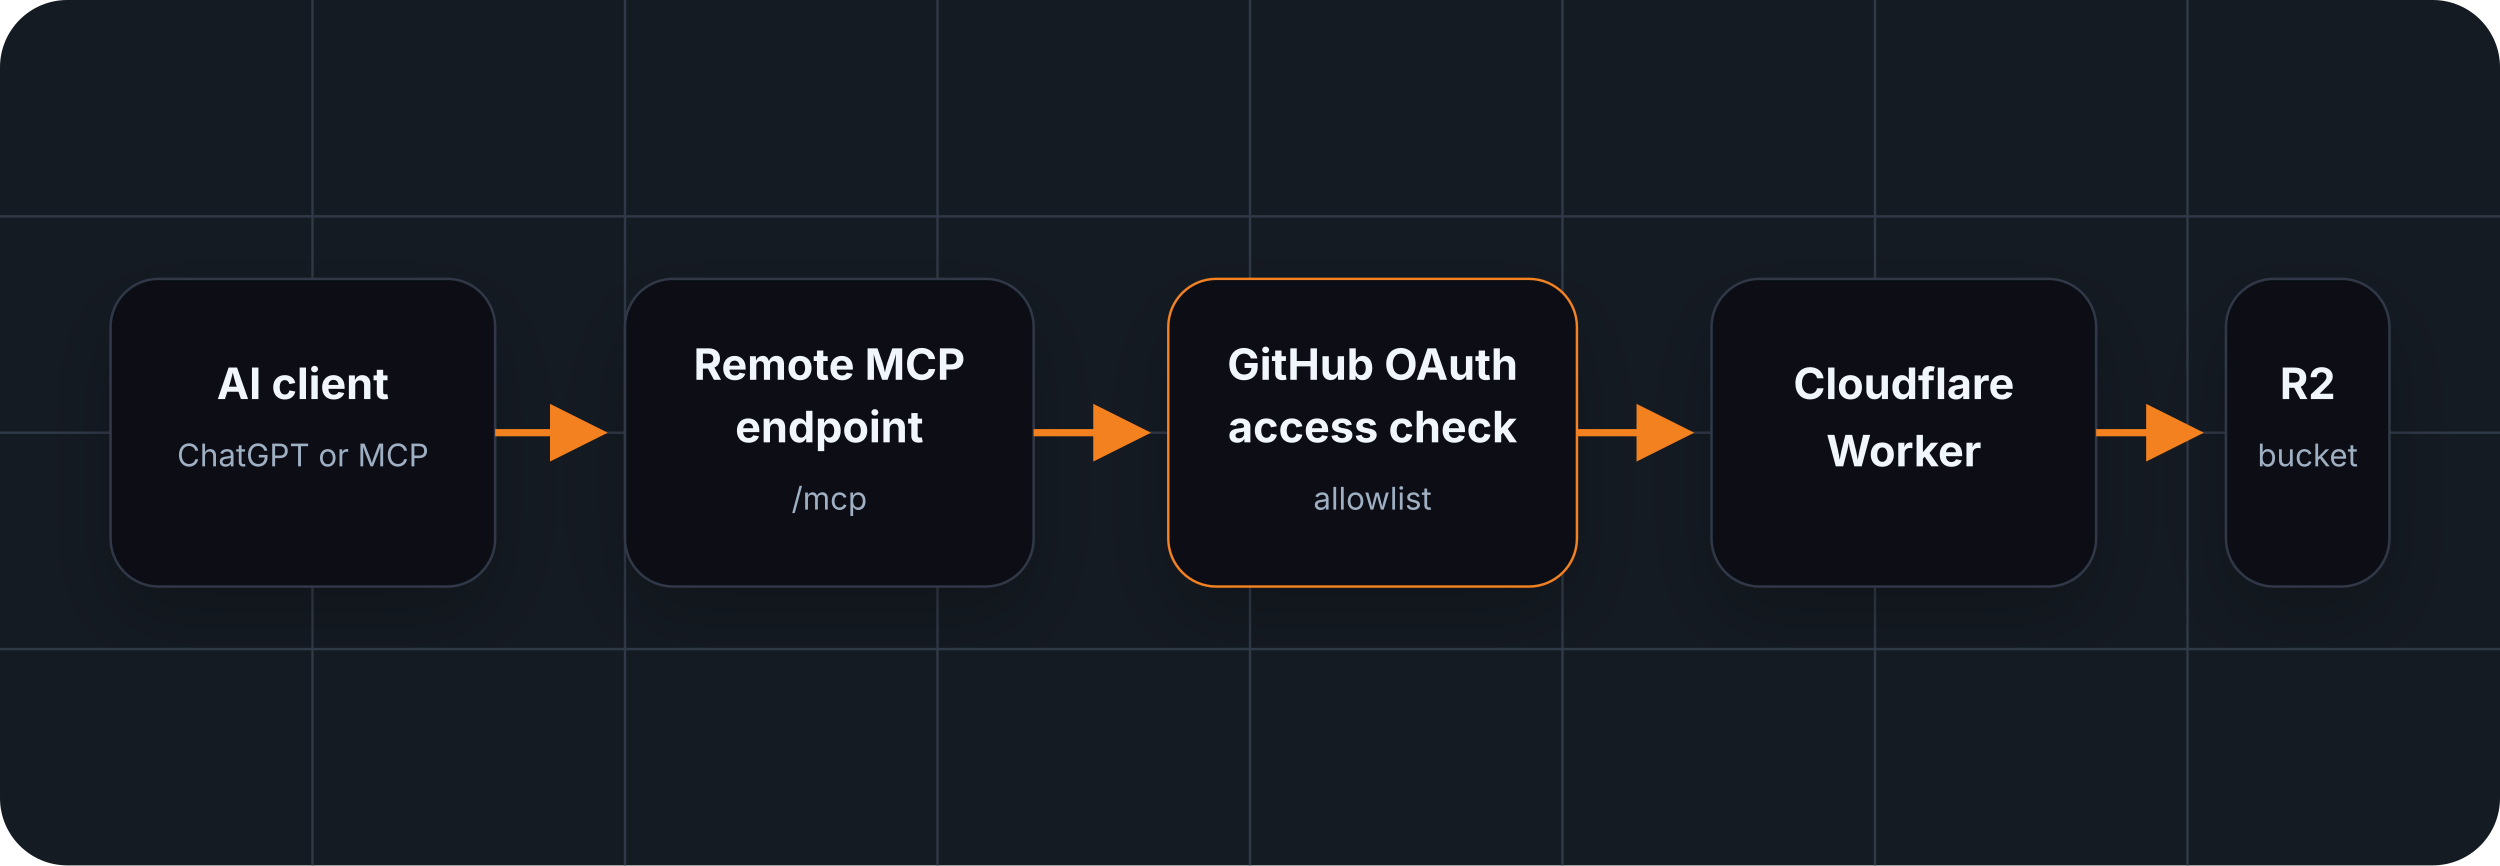
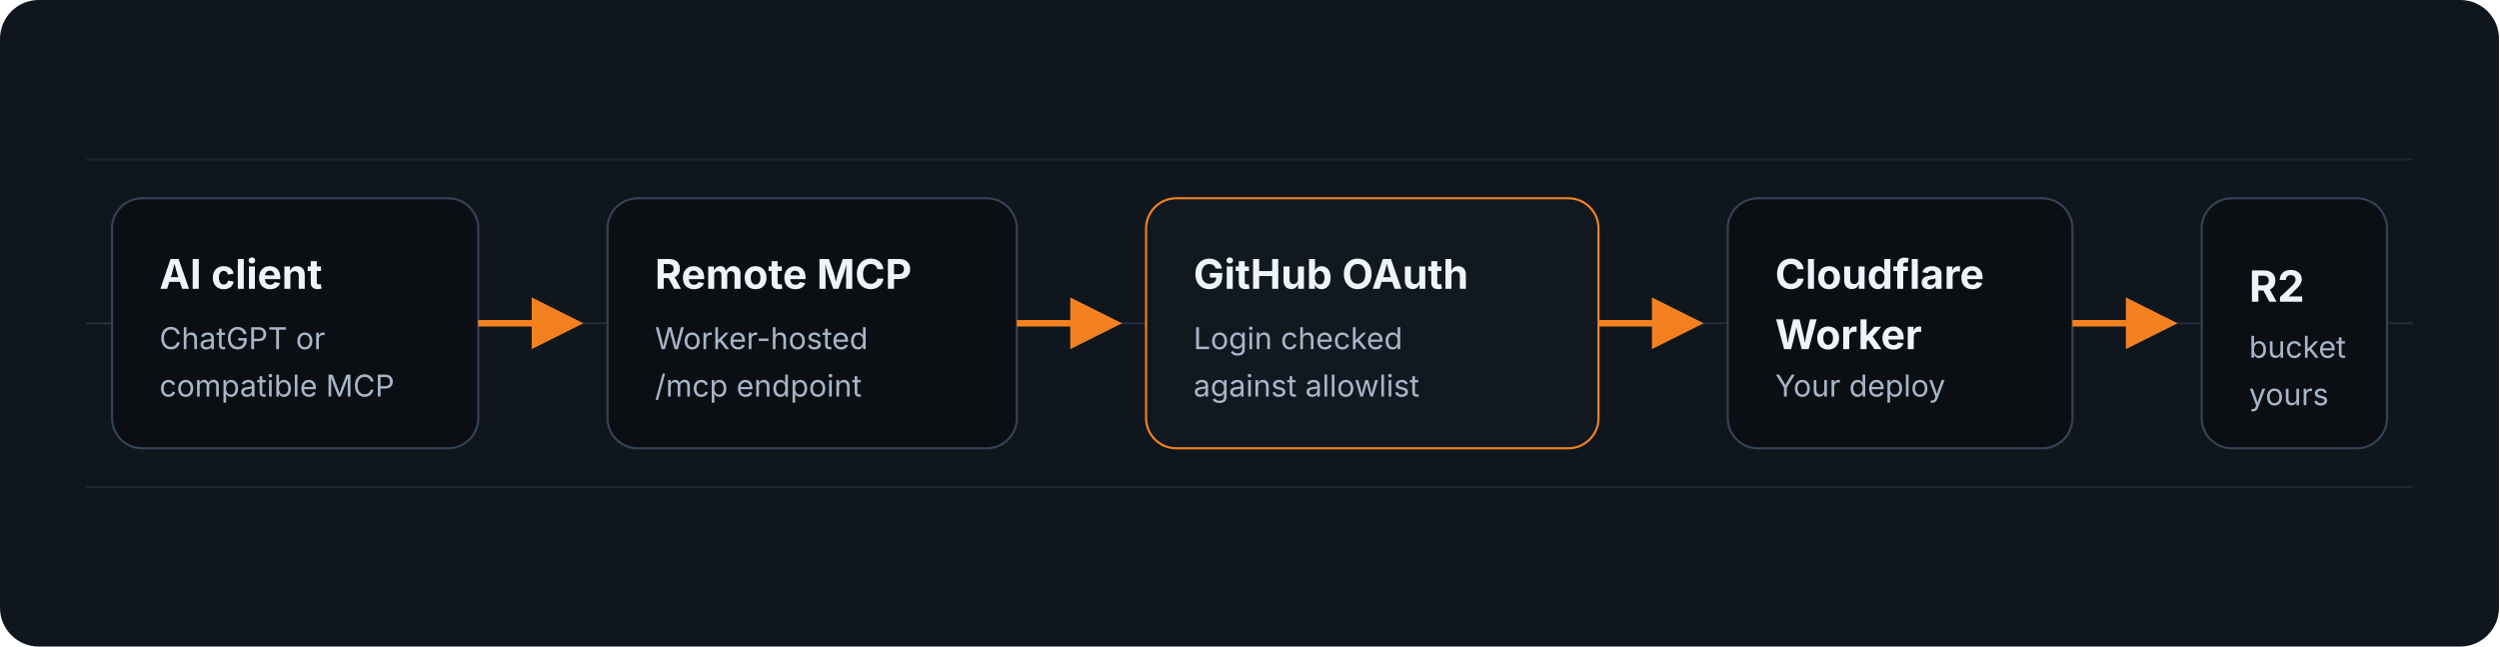
- <svg xmlns="http://www.w3.org/2000/svg" viewBox="0 0 1040 360" role="img" aria-labelledby="title desc">
+ <svg xmlns="http://www.w3.org/2000/svg" viewBox="0 0 1160 300" role="img" aria-labelledby="title desc">
  <defs>
    <marker id="arrow" viewBox="0 0 10 10" refX="8" refY="5" markerWidth="8" markerHeight="8" orient="auto-start-reverse">
      <path d="M 0 0 L 10 5 L 0 10 z" fill="#f48120" />
    </marker>
-     <filter id="shadow" x="-20%" y="-20%" width="140%" height="140%">
-       <feDropShadow dx="0" dy="14" stdDeviation="16" flood-color="#000000" flood-opacity="0.22" />
-     </filter>
  </defs>
-   <rect width="1040" height="360" rx="28" fill="#151b23" />
-   <g fill="none" stroke="#303947" stroke-width="1">
-     <path d="M0 90H1040" />
-     <path d="M0 180H1040" />
-     <path d="M0 270H1040" />
-     <path d="M130 0V360" />
-     <path d="M260 0V360" />
-     <path d="M390 0V360" />
-     <path d="M520 0V360" />
-     <path d="M650 0V360" />
-     <path d="M780 0V360" />
-     <path d="M910 0V360" />
+   <rect width="1160" height="300" rx="18" fill="#10161d" />
+   <g fill="none" stroke="#273241" stroke-width="1">
+     <path d="M40 74H1120" opacity="0.55" />
+     <path d="M40 150H1120" opacity="0.85" />
+     <path d="M40 226H1120" opacity="0.55" />
  </g>
-   <g filter="url(#shadow)">
-     <rect x="46" y="116" width="160" height="128" rx="20" fill="#0d1117" stroke="#303947" />
-     <rect x="260" y="116" width="170" height="128" rx="20" fill="#0d1117" stroke="#303947" />
-     <rect x="486" y="116" width="170" height="128" rx="20" fill="#0d1117" stroke="#f48120" />
-     <rect x="712" y="116" width="160" height="128" rx="20" fill="#0d1117" stroke="#303947" />
-     <rect x="926" y="116" width="68" height="128" rx="20" fill="#0d1117" stroke="#303947" />
+   <g font-family="ui-sans-serif, system-ui, -apple-system, BlinkMacSystemFont, 'Segoe UI', sans-serif">
+     <g transform="translate(52 92)">
+       <rect width="170" height="116" rx="14" fill="#0b0f14" stroke="#344255" />
+       <text x="22" y="42" fill="#eef4fb" font-size="19" font-weight="700">AI client</text>
+       <text x="22" y="70" fill="#a7b6c8" font-size="14">ChatGPT or</text>
+       <text x="22" y="92" fill="#a7b6c8" font-size="14">compatible MCP</text>
+     </g>
+     <g transform="translate(282 92)">
+       <rect width="190" height="116" rx="14" fill="#0b0f14" stroke="#344255" />
+       <text x="22" y="42" fill="#eef4fb" font-size="19" font-weight="700">Remote MCP</text>
+       <text x="22" y="70" fill="#a7b6c8" font-size="14">Worker-hosted</text>
+       <text x="22" y="92" fill="#a7b6c8" font-size="14">/mcp endpoint</text>
+     </g>
+     <g transform="translate(532 92)">
+       <rect width="210" height="116" rx="14" fill="#111820" stroke="#f48120" />
+       <text x="22" y="42" fill="#eef4fb" font-size="19" font-weight="700">GitHub OAuth</text>
+       <text x="22" y="70" fill="#a7b6c8" font-size="14">Login checked</text>
+       <text x="22" y="92" fill="#a7b6c8" font-size="14">against allowlist</text>
+     </g>
+     <g transform="translate(802 92)">
+       <rect width="160" height="116" rx="14" fill="#0b0f14" stroke="#344255" />
+       <text x="22" y="42" fill="#eef4fb" font-size="19" font-weight="700">Cloudflare</text>
+       <text x="22" y="70" fill="#eef4fb" font-size="19" font-weight="700">Worker</text>
+       <text x="22" y="92" fill="#a7b6c8" font-size="14">Your deploy</text>
+     </g>
+     <g transform="translate(1022 92)">
+       <rect width="86" height="116" rx="14" fill="#0b0f14" stroke="#344255" />
+       <text x="22" y="48" fill="#eef4fb" font-size="20" font-weight="700">R2</text>
+       <text x="22" y="74" fill="#a7b6c8" font-size="14">bucket</text>
+       <text x="22" y="96" fill="#a7b6c8" font-size="14">yours</text>
+     </g>
  </g>
  <g stroke="#f48120" stroke-width="3" marker-end="url(#arrow)">
-     <path d="M206 180H248" />
-     <path d="M430 180H474" />
-     <path d="M656 180H700" />
-     <path d="M872 180H912" />
-   </g>
-   <g font-family="Inter, ui-sans-serif, system-ui, -apple-system, BlinkMacSystemFont, 'Segoe UI', sans-serif" text-anchor="middle">
-     <text x="126" y="166" fill="#f0f6fc" font-size="18" font-weight="700">AI client</text>
-     <text x="126" y="194" fill="#9fb0c3" font-size="13">ChatGPT or MCP</text>
-     <text x="345" y="158" fill="#f0f6fc" font-size="18" font-weight="700">Remote MCP</text>
-     <text x="345" y="184" fill="#f0f6fc" font-size="18" font-weight="700">endpoint</text>
-     <text x="345" y="212" fill="#9fb0c3" font-size="13">/mcp</text>
-     <text x="571" y="158" fill="#f0f6fc" font-size="18" font-weight="700">GitHub OAuth</text>
-     <text x="571" y="184" fill="#f0f6fc" font-size="18" font-weight="700">access check</text>
-     <text x="571" y="212" fill="#9fb0c3" font-size="13">allowlist</text>
-     <text x="792" y="166" fill="#f0f6fc" font-size="18" font-weight="700">Cloudflare</text>
-     <text x="792" y="194" fill="#f0f6fc" font-size="18" font-weight="700">Worker</text>
-     <text x="960" y="166" fill="#f0f6fc" font-size="18" font-weight="700">R2</text>
-     <text x="960" y="194" fill="#9fb0c3" font-size="13">bucket</text>
+     <path d="M222 150H266" />
+     <path d="M472 150H516" />
+     <path d="M742 150H786" />
+     <path d="M962 150H1006" />
  </g>
</svg>
